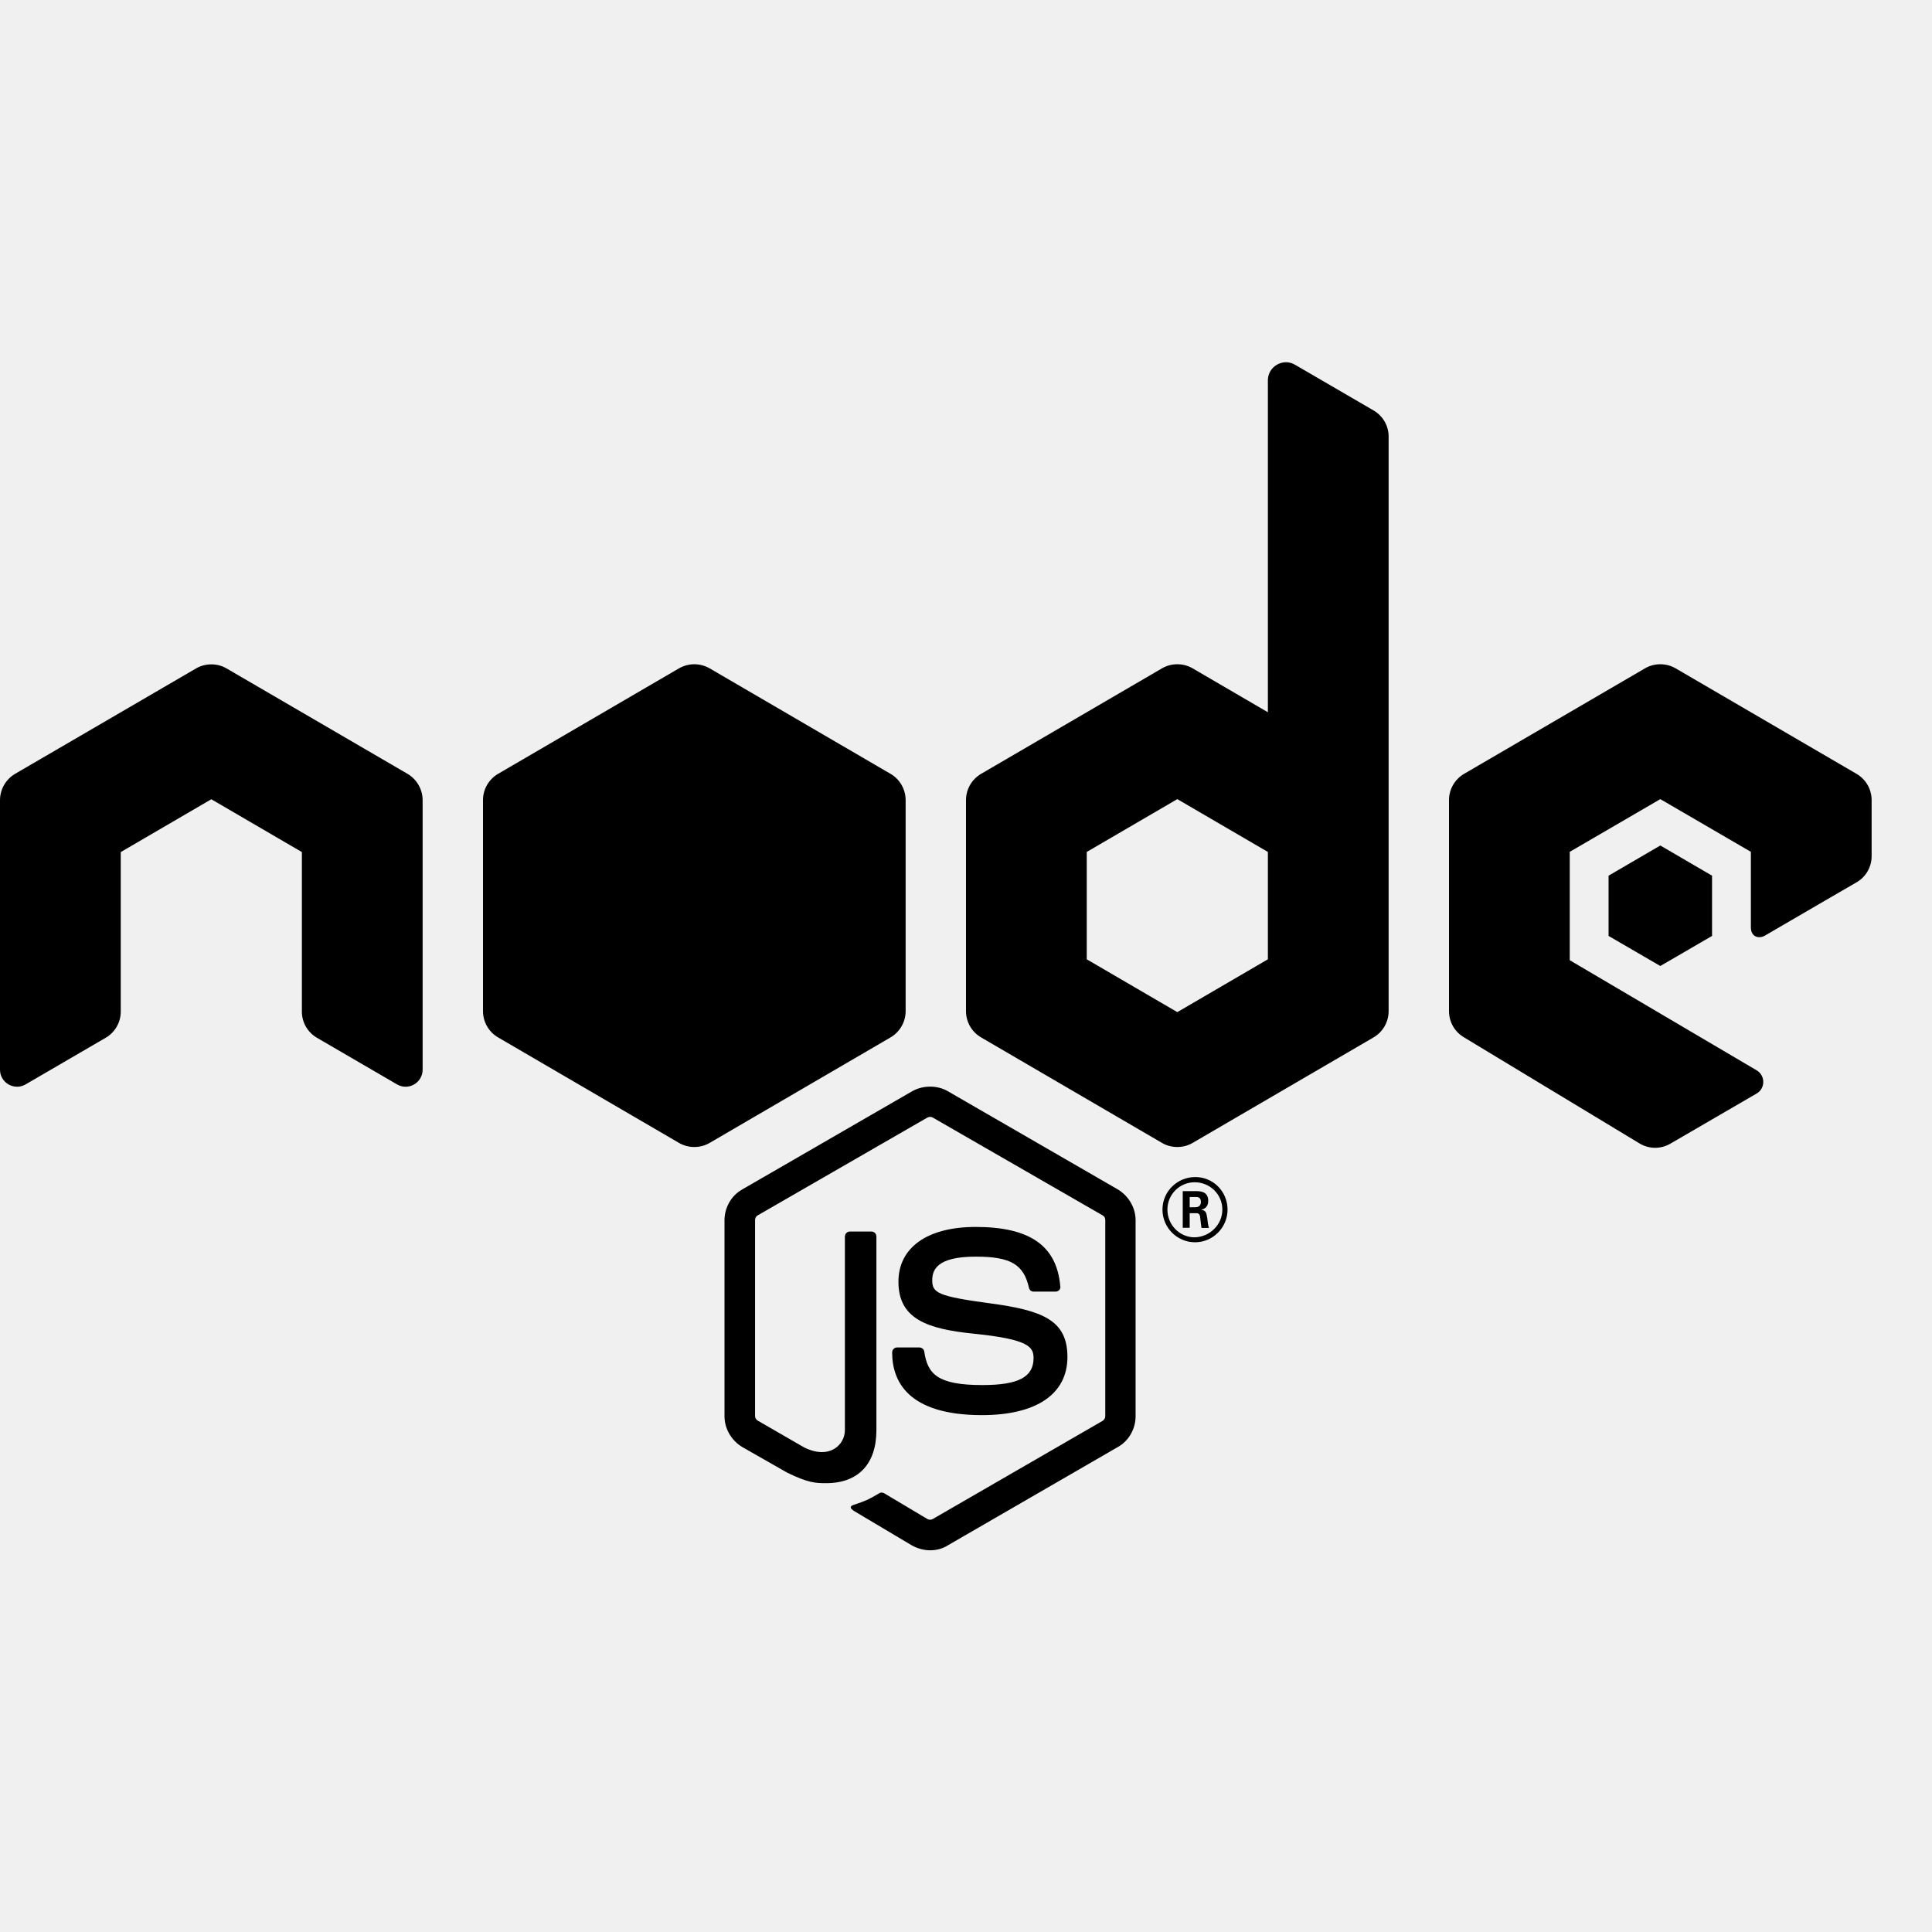
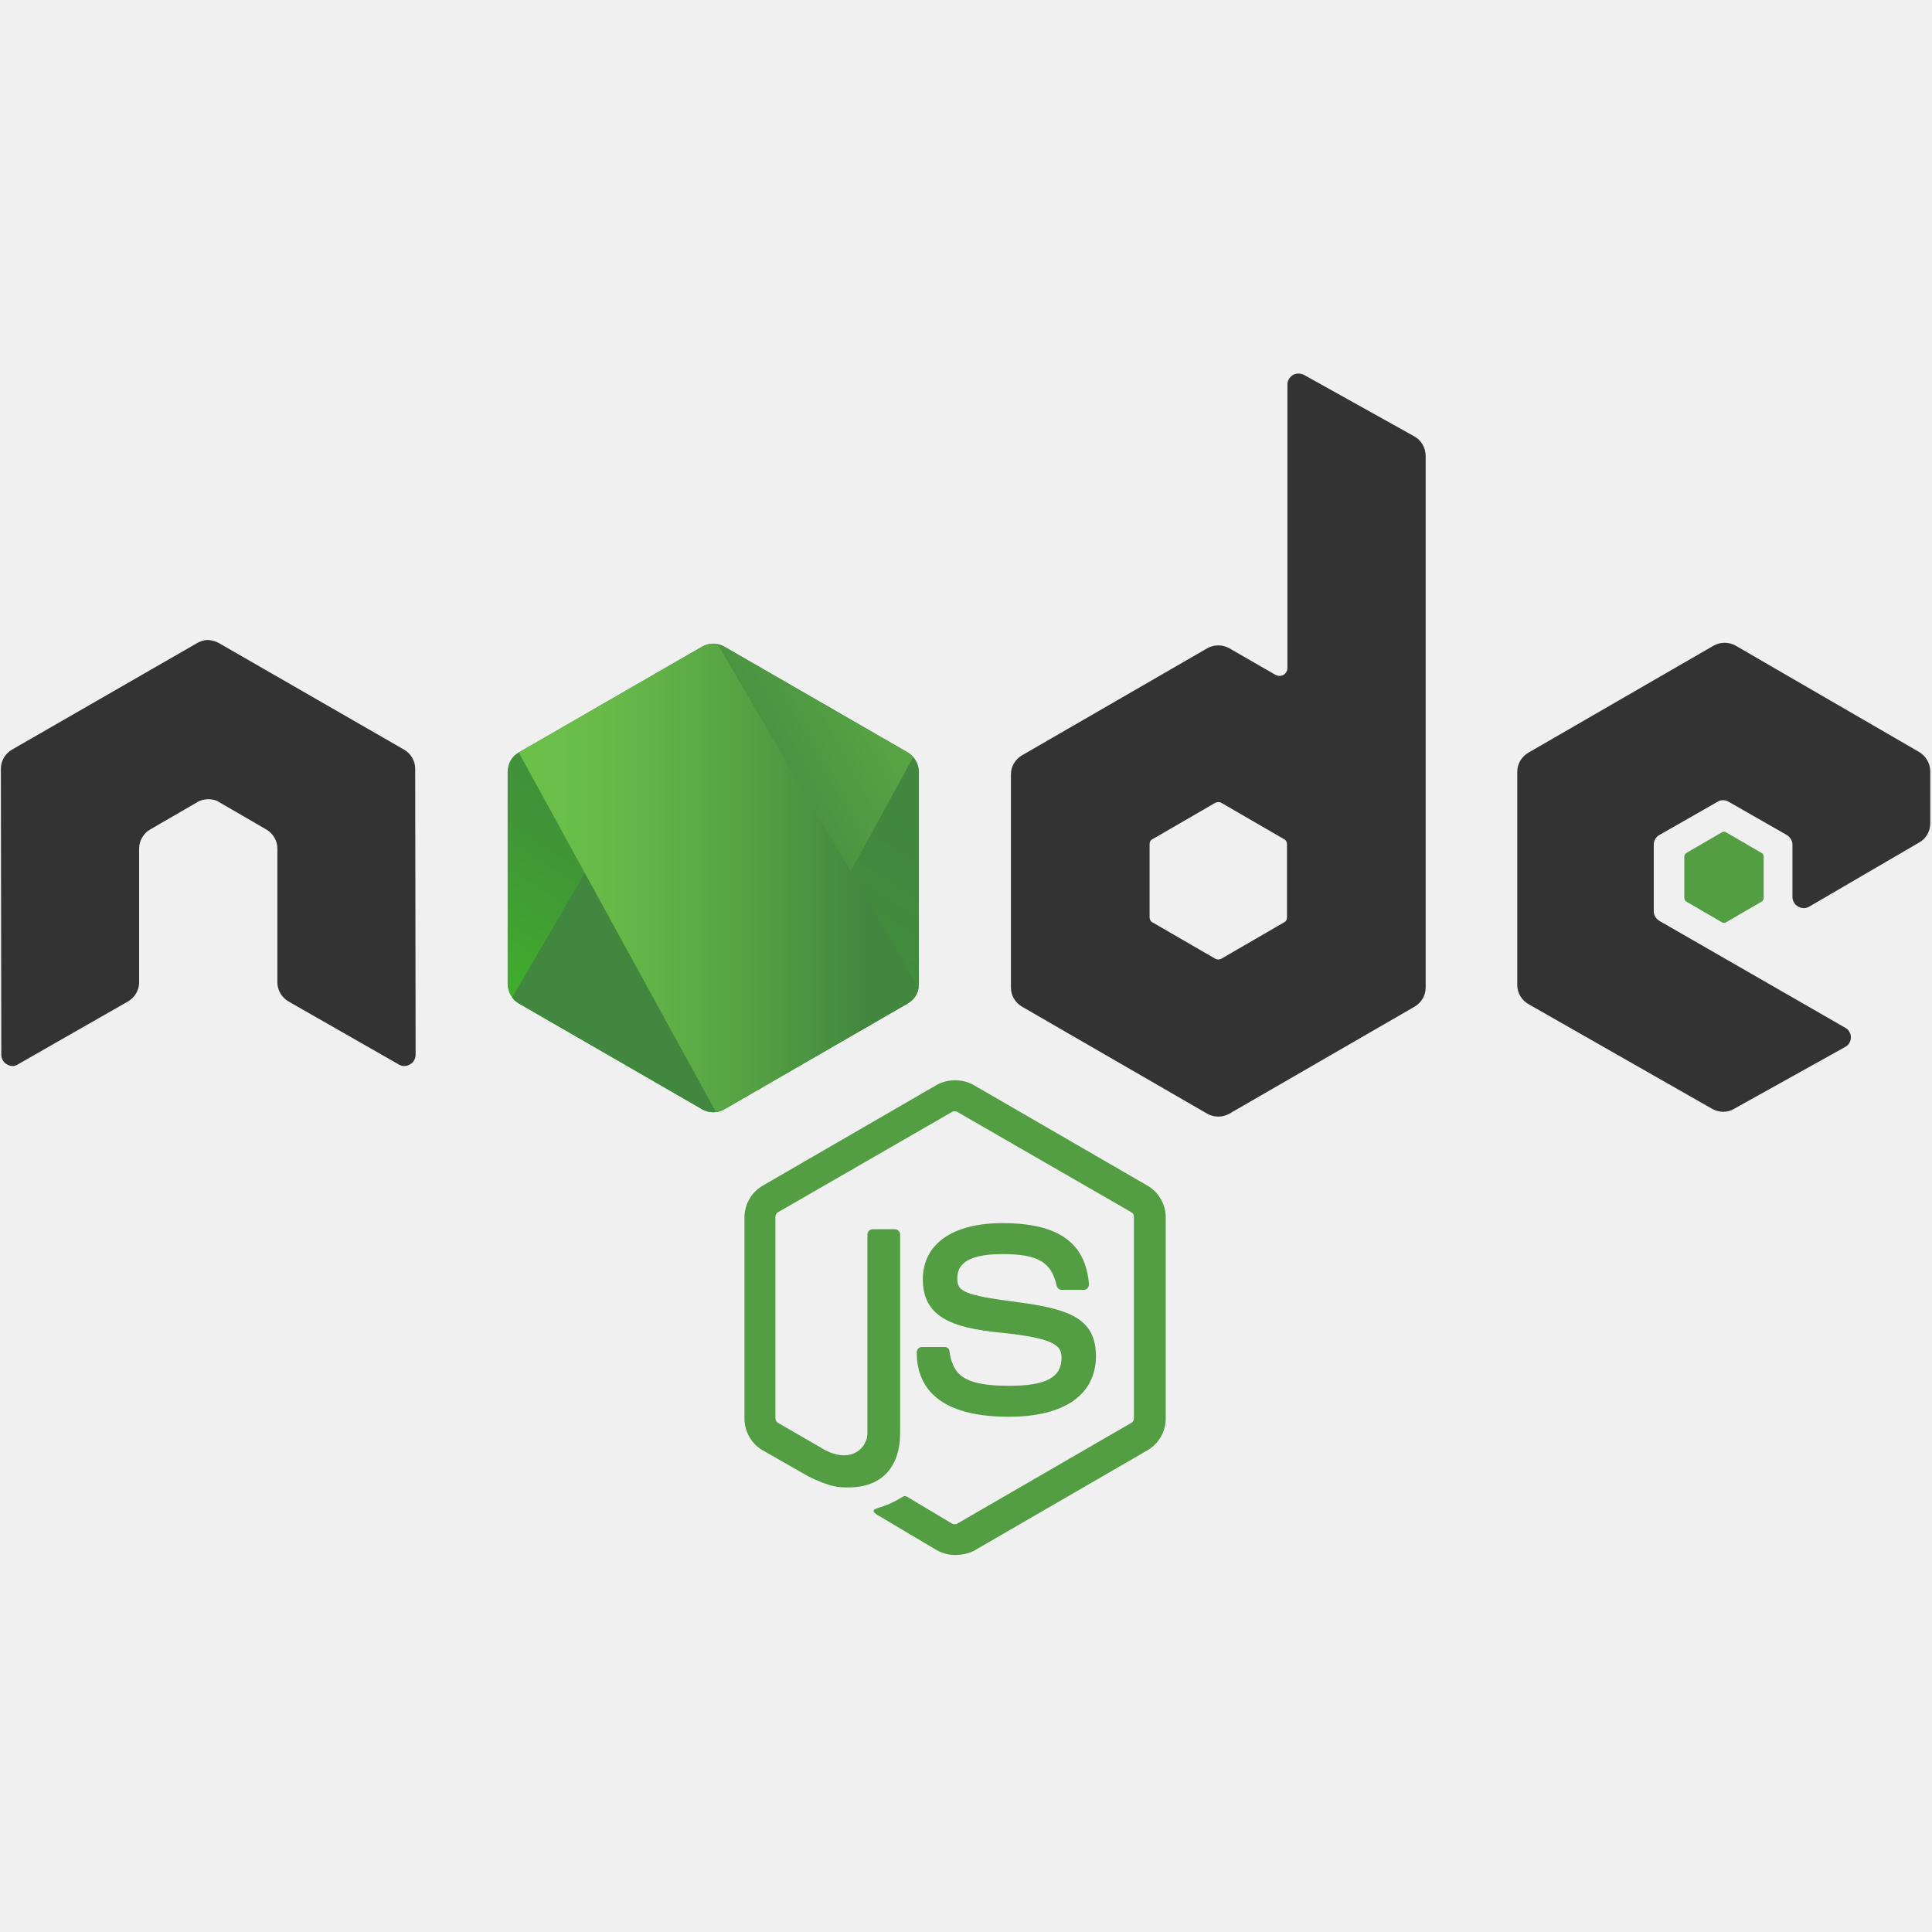
- <svg xmlns="http://www.w3.org/2000/svg" fill="#000000" width="800px" height="800px" viewBox="0 0 32 32">
-   <path d="M 21.301 6 C 21.144 6 21 6.126 21 6.301 L 21 11.797 L 19.754 11.07 C 19.676 11.024 19.588 11.002 19.5 11.002 C 19.412 11.002 19.324 11.024 19.246 11.07 L 16.252 12.816 C 16.096 12.906 16 13.073 16 13.252 L 16 16.748 C 16 16.928 16.096 17.094 16.252 17.184 L 19.246 18.93 C 19.324 18.976 19.412 18.998 19.5 18.998 C 19.588 18.998 19.676 18.976 19.754 18.93 L 22.748 17.184 C 22.904 17.094 23 16.927 23 16.748 L 23 15 L 23 13.252 L 23 7.23 C 23 7.052 22.905 6.889 22.752 6.799 L 21.449 6.041 C 21.4 6.013 21.351 6 21.301 6 z M 11.5 11.002 C 11.412 11.002 11.325 11.025 11.246 11.07 L 8.252 12.816 C 8.096 12.906 8 13.073 8 13.252 L 8 16.748 C 8 16.928 8.096 17.094 8.252 17.184 L 11.246 18.93 C 11.403 19.021 11.597 19.021 11.754 18.93 L 14.748 17.184 C 14.904 17.094 15 16.927 15 16.748 L 15 13.252 C 15 13.072 14.904 12.906 14.748 12.816 L 11.754 11.07 C 11.675 11.025 11.588 11.002 11.5 11.002 z M 27.5 11.002 C 27.412 11.002 27.324 11.024 27.246 11.07 L 24.252 12.816 C 24.096 12.906 24 13.073 24 13.252 L 24 16.748 C 24 16.928 24.096 17.094 24.252 17.184 L 27.156 18.939 C 27.312 19.034 27.508 19.035 27.666 18.943 L 29.094 18.113 C 29.242 18.028 29.243 17.814 29.094 17.727 L 26 15.904 L 26 14.109 L 27.5 13.236 L 29 14.109 L 29 15.359 C 29 15.526 29.14 15.552 29.234 15.496 C 29.612 15.274 30.752 14.613 30.752 14.613 C 30.905 14.524 31 14.36 31 14.182 L 31 13.252 C 31 13.072 30.904 12.906 30.748 12.816 L 27.754 11.07 C 27.675 11.024 27.588 11.002 27.5 11.002 z M 3.5 11.004 C 3.412 11.004 3.324 11.026 3.246 11.072 L 0.252 12.816 C 0.096 12.907 0 13.074 0 13.254 L 0 17.717 C 0 17.935 0.236 18.07 0.424 17.961 L 1.752 17.188 C 1.905 17.098 2 16.934 2 16.756 L 2 14.113 L 3.5 13.238 L 5 14.113 L 5 16.756 C 5 16.934 5.095 17.098 5.248 17.188 L 6.576 17.961 C 6.764 18.071 7 17.935 7 17.717 L 7 13.254 C 7 13.074 6.904 12.907 6.748 12.816 L 3.754 11.072 C 3.676 11.026 3.588 11.004 3.5 11.004 z M 19.5 13.236 L 21 14.111 L 21 15 L 21 15.889 L 19.5 16.764 L 18 15.889 L 18 14.111 L 19.5 13.236 z M 27.5 14.004 L 26.643 14.504 L 26.643 15.502 L 27.5 16 L 28.357 15.502 L 28.357 14.504 L 27.5 14.004 z M 15.406 17.998 C 15.303 17.998 15.199 18.023 15.109 18.074 L 12.297 19.699 C 12.112 19.801 12 20.002 12 20.211 L 12 23.457 C 12 23.666 12.117 23.863 12.297 23.969 L 13.037 24.391 C 13.392 24.566 13.523 24.566 13.684 24.566 C 14.214 24.566 14.516 24.249 14.516 23.689 L 14.516 20.482 C 14.516 20.433 14.478 20.398 14.434 20.398 L 14.078 20.398 C 14.029 20.398 13.994 20.438 13.994 20.482 L 13.994 23.689 C 13.994 23.932 13.737 24.182 13.318 23.973 L 12.549 23.529 C 12.524 23.514 12.506 23.484 12.506 23.455 L 12.506 20.209 C 12.506 20.18 12.52 20.146 12.549 20.131 L 15.361 18.51 C 15.391 18.495 15.425 18.495 15.449 18.51 L 18.264 20.131 C 18.293 20.146 18.307 20.175 18.307 20.209 L 18.307 23.455 C 18.307 23.489 18.288 23.518 18.264 23.533 L 15.449 25.16 C 15.424 25.175 15.385 25.175 15.361 25.16 L 14.643 24.732 C 14.624 24.722 14.593 24.717 14.574 24.727 C 14.375 24.844 14.335 24.859 14.15 24.922 C 14.101 24.937 14.035 24.967 14.176 25.045 L 15.109 25.6 C 15.202 25.649 15.304 25.678 15.406 25.678 C 15.513 25.678 15.617 25.649 15.699 25.596 L 18.512 23.969 C 18.697 23.867 18.809 23.666 18.809 23.457 L 18.809 20.211 C 18.809 20.002 18.692 19.806 18.512 19.699 L 15.699 18.074 C 15.612 18.023 15.509 17.998 15.406 17.998 z M 19.793 19.496 C 19.506 19.496 19.254 19.728 19.254 20.035 C 19.254 20.332 19.496 20.576 19.793 20.576 C 20.09 20.576 20.332 20.332 20.332 20.035 C 20.332 19.728 20.085 19.491 19.793 19.496 z M 19.787 19.582 C 20.041 19.582 20.246 19.782 20.246 20.035 C 20.246 20.283 20.04 20.488 19.787 20.494 C 19.538 20.494 19.336 20.288 19.336 20.035 C 19.336 19.782 19.539 19.582 19.787 19.582 z M 19.59 19.729 L 19.59 20.336 L 19.705 20.336 L 19.705 20.094 L 19.812 20.094 C 19.857 20.094 19.867 20.112 19.877 20.146 C 19.877 20.151 19.895 20.309 19.9 20.338 L 20.025 20.338 C 20.011 20.309 20.001 20.226 19.996 20.176 C 19.982 20.098 19.978 20.044 19.895 20.039 C 19.939 20.024 20.012 20.001 20.012 19.889 C 20.012 19.728 19.872 19.729 19.799 19.729 L 19.59 19.729 z M 19.705 19.826 L 19.803 19.826 C 19.833 19.826 19.891 19.825 19.891 19.908 C 19.891 19.942 19.876 19.997 19.797 19.996 L 19.705 19.996 L 19.705 19.826 z M 16.16 20.322 C 15.357 20.322 14.881 20.665 14.881 21.229 C 14.881 21.847 15.358 22.012 16.127 22.09 C 17.047 22.182 17.119 22.314 17.119 22.494 C 17.119 22.81 16.865 22.941 16.271 22.941 C 15.526 22.941 15.363 22.757 15.309 22.387 C 15.304 22.348 15.269 22.318 15.225 22.318 L 14.859 22.318 C 14.815 22.318 14.777 22.353 14.777 22.402 C 14.777 22.874 15.035 23.439 16.266 23.439 C 17.169 23.438 17.68 23.089 17.68 22.475 C 17.68 21.867 17.27 21.705 16.404 21.588 C 15.528 21.471 15.441 21.412 15.441 21.207 C 15.441 21.037 15.513 20.814 16.16 20.814 C 16.739 20.814 16.955 20.941 17.043 21.33 C 17.053 21.369 17.08 21.393 17.119 21.393 L 17.484 21.393 C 17.508 21.393 17.529 21.383 17.543 21.369 C 17.558 21.35 17.567 21.331 17.562 21.307 C 17.505 20.635 17.061 20.322 16.16 20.322 z" />
+ <svg xmlns="http://www.w3.org/2000/svg" xmlns:xlink="http://www.w3.org/1999/xlink" width="800px" height="800px" viewBox="0 -99 512 512" preserveAspectRatio="xMidYMid">
+   <defs>
+     <linearGradient x1="68.188%" y1="17.487%" x2="27.823%" y2="89.755%" id="b">
+       <stop stop-color="#41873F" offset="0%" />
+       <stop stop-color="#418B3D" offset="32.88%" />
+       <stop stop-color="#419637" offset="63.52%" />
+       <stop stop-color="#3FA92D" offset="93.19%" />
+       <stop stop-color="#3FAE2A" offset="100%" />
+     </linearGradient>
+     <path id="a" d="M57.903 1.85a5.957 5.957 0 0 0-5.894 0L3.352 29.933c-1.85 1.04-2.89 3.005-2.89 5.085v56.286c0 2.08 1.156 4.045 2.89 5.085l48.657 28.085a5.957 5.957 0 0 0 5.894 0l48.658-28.085c1.849-1.04 2.89-3.005 2.89-5.085V35.019c0-2.08-1.157-4.045-2.89-5.085L57.903 1.85z" />
+     <linearGradient x1="43.277%" y1="55.169%" x2="159.245%" y2="-18.306%" id="d">
+       <stop stop-color="#41873F" offset="13.76%" />
+       <stop stop-color="#54A044" offset="40.32%" />
+       <stop stop-color="#66B848" offset="71.36%" />
+       <stop stop-color="#6CC04A" offset="90.81%" />
+     </linearGradient>
+     <linearGradient x1="-4413.77%" y1="13.43%" x2="5327.93%" y2="13.43%" id="e">
+       <stop stop-color="#6CC04A" offset="9.192%" />
+       <stop stop-color="#66B848" offset="28.64%" />
+       <stop stop-color="#54A044" offset="59.68%" />
+       <stop stop-color="#41873F" offset="86.24%" />
+     </linearGradient>
+     <linearGradient x1="-4.389%" y1="49.997%" x2="101.499%" y2="49.997%" id="f">
+       <stop stop-color="#6CC04A" offset="9.192%" />
+       <stop stop-color="#66B848" offset="28.64%" />
+       <stop stop-color="#54A044" offset="59.68%" />
+       <stop stop-color="#41873F" offset="86.24%" />
+     </linearGradient>
+     <linearGradient x1="-9713.77%" y1="36.21%" x2="27.93%" y2="36.21%" id="g">
+       <stop stop-color="#6CC04A" offset="9.192%" />
+       <stop stop-color="#66B848" offset="28.64%" />
+       <stop stop-color="#54A044" offset="59.68%" />
+       <stop stop-color="#41873F" offset="86.24%" />
+     </linearGradient>
+     <linearGradient x1="-103.861%" y1="50.275%" x2="100.797%" y2="50.275%" id="h">
+       <stop stop-color="#6CC04A" offset="9.192%" />
+       <stop stop-color="#66B848" offset="28.64%" />
+       <stop stop-color="#54A044" offset="59.68%" />
+       <stop stop-color="#41873F" offset="86.24%" />
+     </linearGradient>
+     <linearGradient x1="130.613%" y1="-211.069%" x2="4.393%" y2="201.605%" id="i">
+       <stop stop-color="#41873F" offset="0%" />
+       <stop stop-color="#418B3D" offset="32.88%" />
+       <stop stop-color="#419637" offset="63.52%" />
+       <stop stop-color="#3FA92D" offset="93.19%" />
+       <stop stop-color="#3FAE2A" offset="100%" />
+     </linearGradient>
+   </defs>
+   <g fill="none">
+     <path d="M253.11 313.094c-1.733 0-3.351-.462-4.854-1.271l-15.371-9.13c-2.312-1.272-1.156-1.734-.462-1.965 3.12-1.04 3.698-1.272 6.934-3.12.347-.232.81-.116 1.156.115l11.789 7.05c.462.231 1.04.231 1.386 0l46.115-26.698c.462-.231.694-.694.694-1.271v-53.28c0-.579-.232-1.04-.694-1.272l-46.115-26.582c-.462-.232-1.04-.232-1.386 0l-46.115 26.582c-.462.231-.694.809-.694 1.271v53.28c0 .463.232 1.04.694 1.272l12.598 7.281c6.819 3.467 11.095-.578 11.095-4.623v-52.587c0-.693.578-1.387 1.387-1.387h5.894c.694 0 1.387.578 1.387 1.387v52.587c0 9.13-4.97 14.447-13.638 14.447-2.658 0-4.738 0-10.633-2.89l-12.135-6.934c-3.005-1.733-4.854-4.97-4.854-8.437v-53.28c0-3.467 1.849-6.704 4.854-8.437l46.114-26.698c2.89-1.618 6.82-1.618 9.709 0l46.114 26.698c3.005 1.733 4.855 4.97 4.855 8.437v53.28c0 3.467-1.85 6.704-4.855 8.437l-46.114 26.698c-1.503.694-3.236 1.04-4.854 1.04zm14.216-36.637c-20.225 0-24.386-9.246-24.386-17.105 0-.694.578-1.387 1.387-1.387h6.01c.693 0 1.271.462 1.271 1.156.925 6.125 3.583 9.13 15.834 9.13 9.708 0 13.87-2.196 13.87-7.397 0-3.005-1.157-5.2-16.297-6.703-12.598-1.272-20.457-4.045-20.457-14.1 0-9.362 7.86-14.91 21.035-14.91 14.793 0 22.075 5.086 23 16.18 0 .348-.116.694-.347 1.041-.232.231-.578.462-.925.462h-6.01c-.578 0-1.156-.462-1.271-1.04-1.387-6.356-4.97-8.437-14.447-8.437-10.633 0-11.905 3.699-11.905 6.472 0 3.352 1.503 4.392 15.834 6.241 14.216 1.85 20.92 4.508 20.92 14.447-.116 10.171-8.437 15.95-23.116 15.95z" fill="#539E43" />
+     <path d="M110.028 104.712c0-2.08-1.156-4.046-3.005-5.086l-49.004-28.2c-.81-.463-1.734-.694-2.658-.81h-.463c-.924 0-1.849.347-2.658.81l-49.004 28.2c-1.85 1.04-3.005 3.005-3.005 5.086l.116 75.817c0 1.04.578 2.08 1.502 2.543.925.578 2.08.578 2.89 0l29.125-16.643c1.849-1.04 3.005-3.005 3.005-5.085v-35.482c0-2.08 1.155-4.045 3.005-5.085l12.366-7.166c.925-.578 1.965-.81 3.005-.81 1.04 0 2.08.232 2.89.81l12.366 7.166c1.85 1.04 3.005 3.004 3.005 5.085v35.482c0 2.08 1.156 4.045 3.005 5.085l29.125 16.643c.925.578 2.08.578 3.005 0 .925-.463 1.503-1.503 1.503-2.543l-.116-75.817zM345.571.347c-.924-.463-2.08-.463-2.89 0-.924.578-1.502 1.502-1.502 2.542v75.125c0 .693-.346 1.386-1.04 1.849-.693.346-1.387.346-2.08 0l-12.251-7.05a5.957 5.957 0 0 0-5.895 0l-49.004 28.316c-1.849 1.04-3.005 3.005-3.005 5.085v56.516c0 2.08 1.156 4.046 3.005 5.086l49.004 28.316a5.957 5.957 0 0 0 5.895 0l49.004-28.316c1.849-1.04 3.005-3.005 3.005-5.086V21.844c0-2.196-1.156-4.16-3.005-5.201L345.572.347zm-4.507 143.776c0 .578-.231 1.04-.694 1.271l-16.758 9.708a1.714 1.714 0 0 1-1.503 0l-16.758-9.708c-.463-.231-.694-.809-.694-1.271v-19.417c0-.578.231-1.04.694-1.271l16.758-9.709a1.714 1.714 0 0 1 1.503 0l16.758 9.709c.463.23.694.809.694 1.271v19.417zM508.648 124.244c1.85-1.04 2.89-3.005 2.89-5.086v-13.753c0-2.08-1.156-4.045-2.89-5.085l-48.657-28.2a5.957 5.957 0 0 0-5.894 0l-49.004 28.315c-1.85 1.04-3.005 3.005-3.005 5.086v56.516c0 2.08 1.155 4.045 3.005 5.085l48.657 27.738c1.85 1.04 4.045 1.04 5.779 0L489 178.45c.925-.463 1.503-1.503 1.503-2.543 0-1.04-.578-2.08-1.503-2.543l-49.235-28.316c-.924-.577-1.502-1.502-1.502-2.542v-17.683c0-1.04.578-2.08 1.502-2.543l15.372-8.784a2.821 2.821 0 0 1 3.005 0l15.371 8.784c.925.578 1.503 1.502 1.503 2.543v13.869c0 1.04.578 2.08 1.502 2.542.925.578 2.08.578 3.005 0l29.125-16.99z" fill="#333" />
+     <path d="M456.293 121.586a1.05 1.05 0 0 1 1.155 0l9.362 5.432c.347.23.578.577.578 1.04v10.864c0 .462-.231.809-.578 1.04l-9.362 5.432a1.05 1.05 0 0 1-1.155 0l-9.362-5.432c-.347-.231-.578-.578-.578-1.04v-10.864c0-.463.231-.81.578-1.04l9.362-5.432z" fill="#539E43" />
+     <g transform="translate(134.068 70.501)">
+       <mask id="c" fill="#ffffff">
+         <use xlink:href="#a" />
+       </mask>
+       <use fill="url(#b)" xlink:href="#a" />
+       <g mask="url(#c)">
+         <path d="M51.893 1.85L3.121 29.933C1.27 30.974 0 32.94 0 35.02v56.286c0 1.387.578 2.658 1.502 3.698L56.285 1.156c-1.387-.231-3.005-.116-4.392.693zM56.632 125.053c.462-.116.925-.347 1.387-.578l48.773-28.085c1.85-1.04 3.005-3.005 3.005-5.085V35.019c0-1.502-.694-3.005-1.734-4.045l-51.43 94.079z" />
+         <path d="M106.676 29.934L57.788 1.85a8.025 8.025 0 0 0-1.503-.578L1.502 95.12a6.082 6.082 0 0 0 1.619 1.387l48.888 28.085c1.387.809 3.005 1.04 4.507.577l51.432-94.078c-.347-.462-.81-.81-1.272-1.156z" fill="url(#d)" />
+       </g>
+       <g mask="url(#c)">
+         <path d="M109.797 91.305V35.019c0-2.08-1.271-4.045-3.12-5.085L57.786 1.85a5.106 5.106 0 0 0-1.848-.693l53.511 91.42c.231-.347.347-.809.347-1.271zM3.12 29.934C1.272 30.974 0 32.94 0 35.02v56.286c0 2.08 1.387 4.045 3.12 5.085l48.889 28.085c1.156.693 2.427.925 3.814.693L3.467 29.818l-.346.116z" />
+         <path fill="url(#e)" fill-rule="evenodd" d="M50.391.809l-.693.347h.924l-.231-.347z" transform="translate(0 -9.246)" />
+         <path d="M106.792 105.636c1.387-.809 2.427-2.196 2.89-3.698L56.053 10.402c-1.387-.231-2.89-.116-4.16.693L3.351 39.065l52.355 95.465a8.057 8.057 0 0 0 2.196-.693l48.889-28.2z" fill="url(#f)" fill-rule="evenodd" transform="translate(0 -9.246)" />
+         <path fill="url(#g)" fill-rule="evenodd" d="M111.3 104.712l-.347-.578v.809l.346-.231z" transform="translate(0 -9.246)" />
+         <path d="M106.792 105.636l-48.773 28.085a6.973 6.973 0 0 1-2.196.693l.925 1.734 54.089-31.32v-.694l-1.387-2.312c-.231 1.618-1.271 3.005-2.658 3.814z" fill="url(#h)" fill-rule="evenodd" transform="translate(0 -9.246)" />
+         <path d="M106.792 105.636l-48.773 28.085a6.973 6.973 0 0 1-2.196.693l.925 1.734 54.089-31.32v-.694l-1.387-2.312c-.231 1.618-1.271 3.005-2.658 3.814z" fill="url(#i)" fill-rule="evenodd" transform="translate(0 -9.246)" />
+       </g>
+     </g>
+   </g>
</svg>
